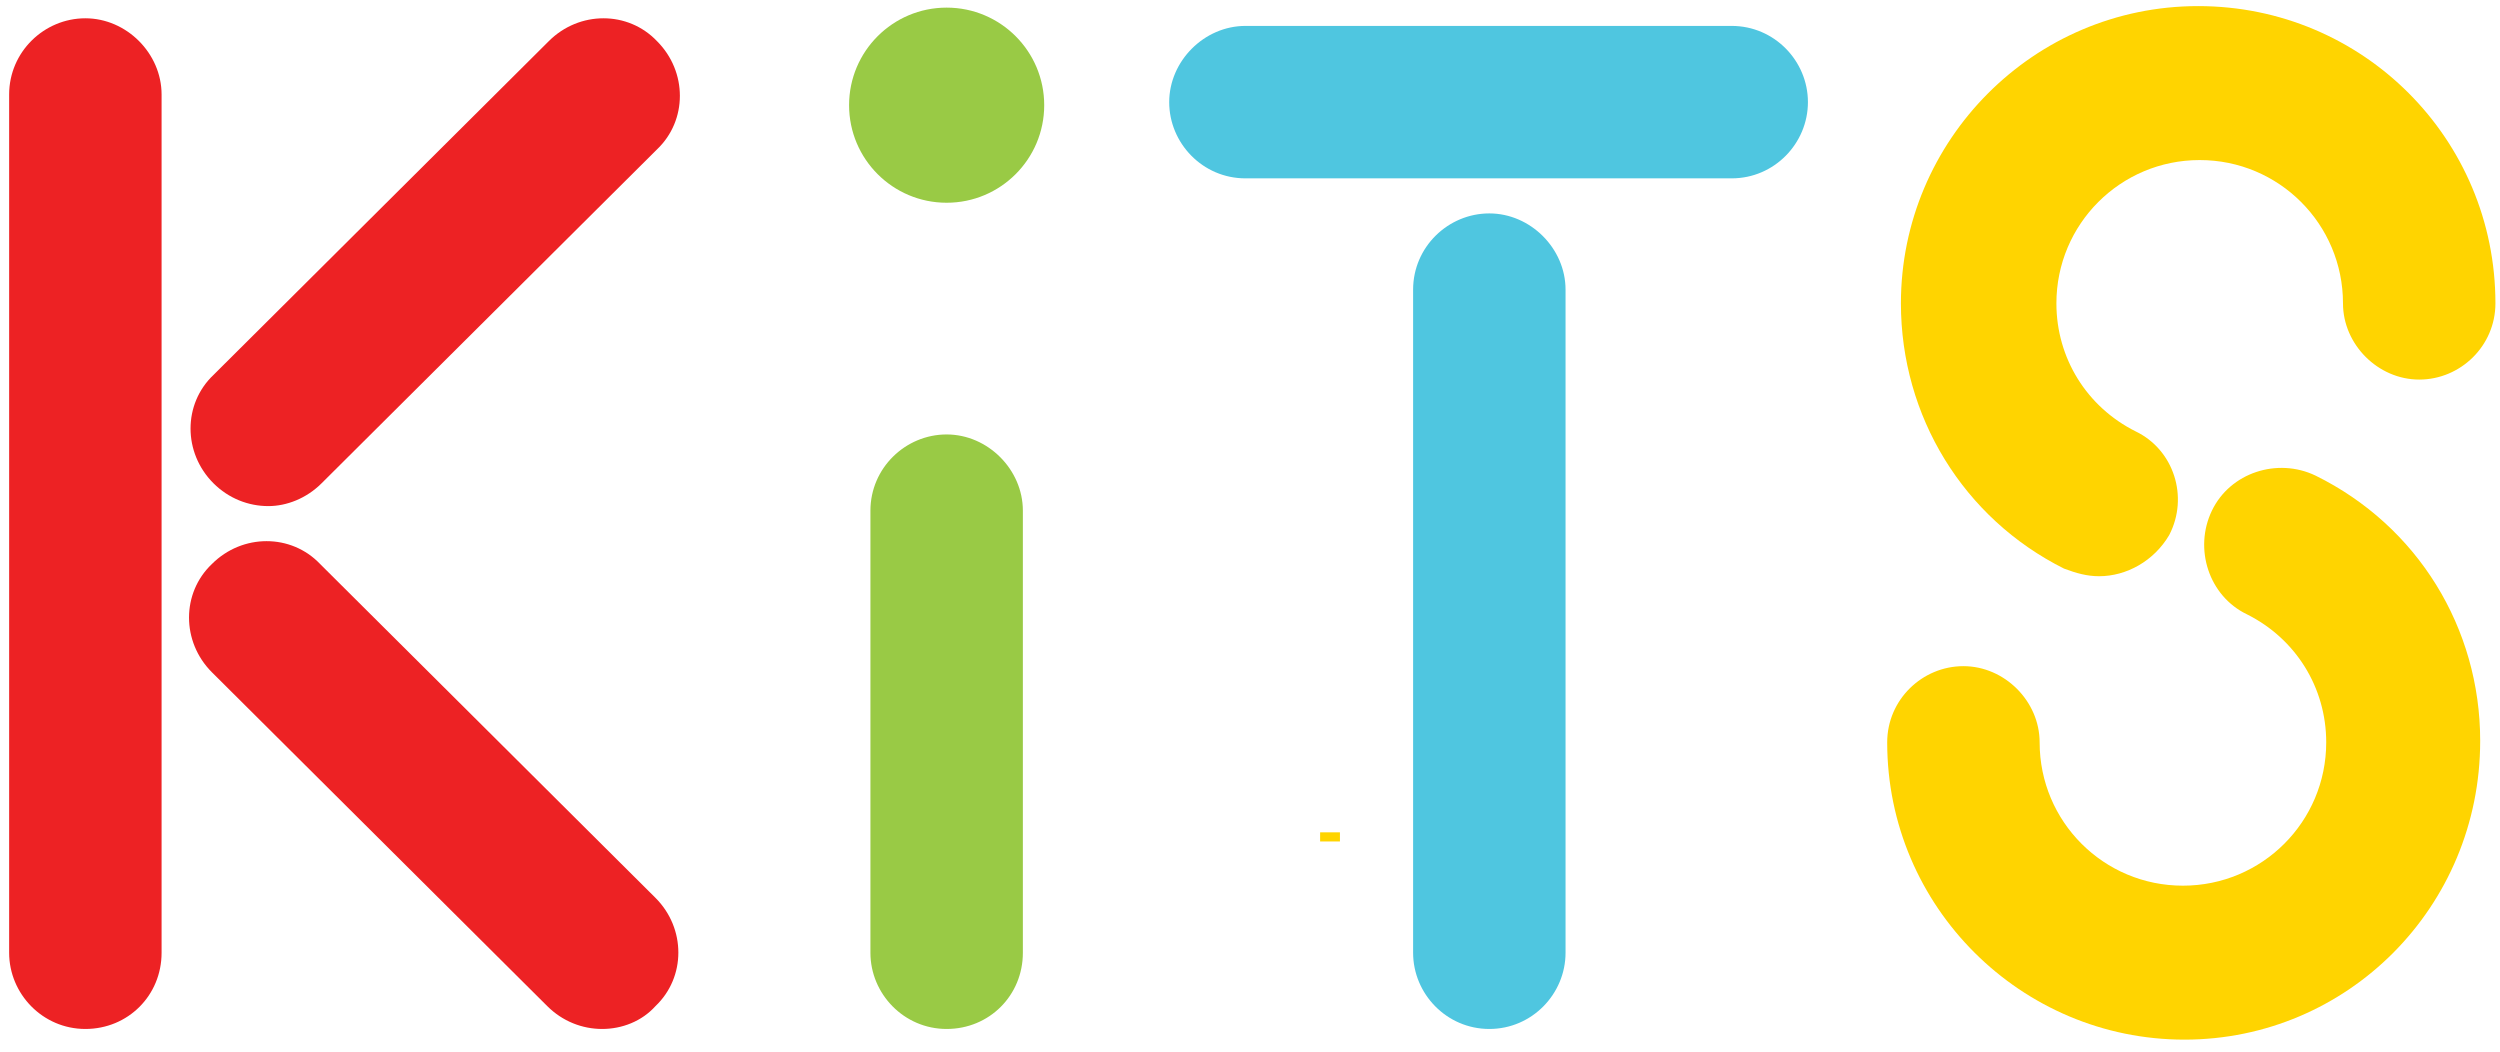
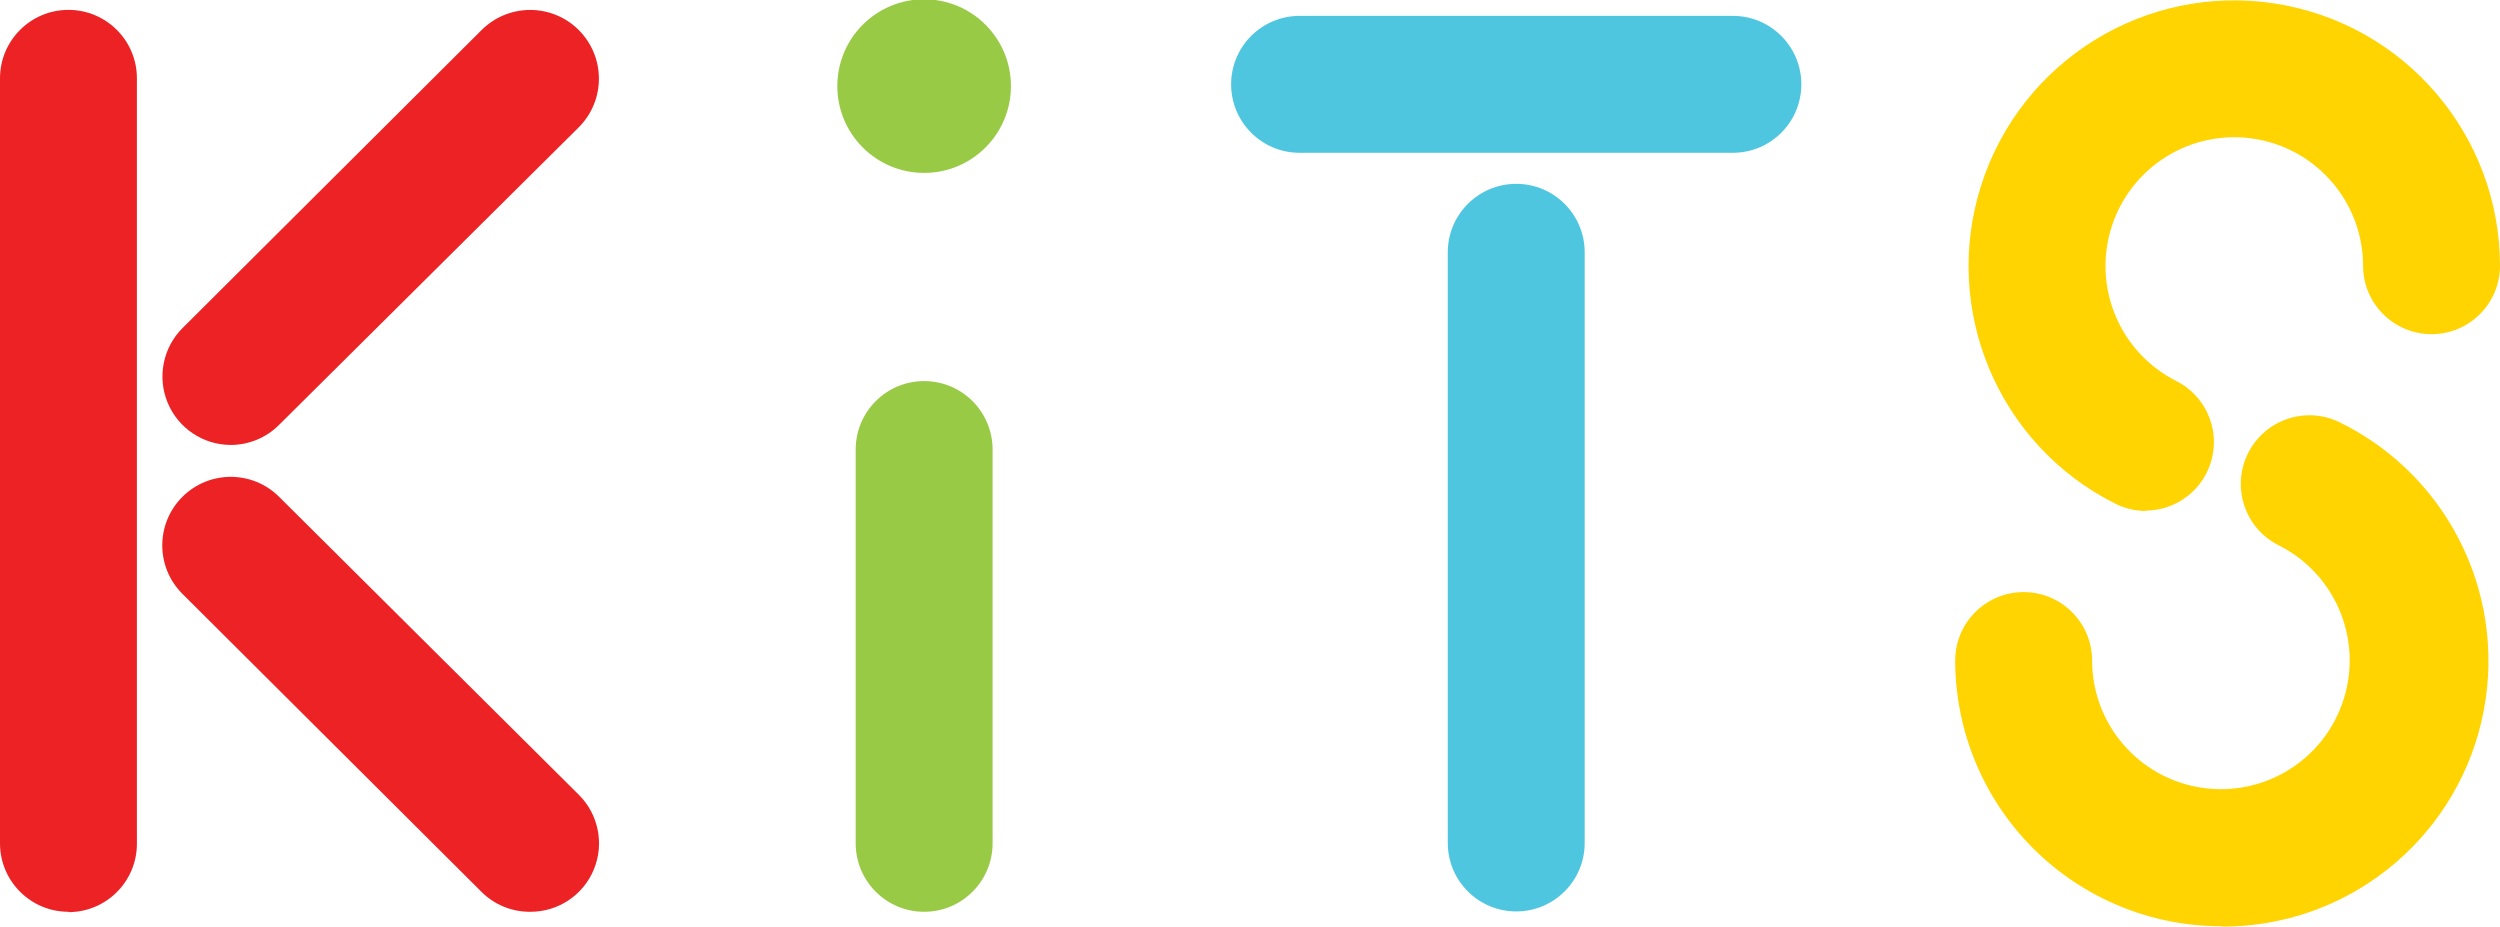
- <svg xmlns="http://www.w3.org/2000/svg" width="164" height="69" viewBox="0 0 164 69">
-   <g fill="none" fill-rule="evenodd">
-     <path d="M113.6 11.7H81.7c-2.8 0-5-2.3-5-5s2.3-5 5-5h31.9c2.8 0 5 2.3 5 5s-2.2 5-5 5z" fill="#4FC6E0" />
-     <path d="M5.6 67.5c-2.8 0-5-2.3-5-5V6.2c0-2.8 2.3-5 5-5s5 2.3 5 5v56.3c0 2.8-2.2 5-5 5zm33.9 0c-1.3 0-2.6-.5-3.6-1.5l-22-21.9c-2-2-2-5.2 0-7.1 2-2 5.2-2 7.1 0l22 21.9c2 2 2 5.2 0 7.1-.9 1-2.2 1.5-3.5 1.5zM17.6 33.2c-1.3 0-2.6-.5-3.6-1.5-2-2-2-5.2 0-7.1L36 2.7c2-2 5.2-2 7.1 0 2 2 2 5.2 0 7.1l-22 21.9c-1 1-2.3 1.5-3.5 1.5z" fill="#ED2224" />
-     <circle fill="#99CA45" cx="62.1" cy="6.9" r="6.4" />
-     <path d="M62.1 67.5c-2.8 0-5-2.3-5-5v-29c0-2.8 2.3-5 5-5s5 2.3 5 5v29c0 2.8-2.2 5-5 5z" fill="#99CA45" />
-     <path d="M97.7 67.5c-2.8 0-5-2.3-5-5V19c0-2.8 2.3-5 5-5s5 2.3 5 5v43.5c0 2.7-2.2 5-5 5z" fill="#4FC6E0" />
-     <path d="M137.7 37.8c-.8 0-1.5-.2-2.3-.5-6.6-3.3-10.7-10-10.7-17.4 0-10.7 8.7-19.5 19.5-19.5s19.5 8.7 19.5 19.5c0 2.8-2.3 5-5 5s-5-2.3-5-5c0-5.2-4.2-9.4-9.4-9.4s-9.4 4.2-9.4 9.4c0 3.6 2 6.8 5.2 8.4 2.5 1.2 3.5 4.3 2.2 6.8-1 1.7-2.8 2.7-4.6 2.7z" fill="#FFD400" />
-     <path d="M143.3 68.2c-10.7 0-19.5-8.7-19.5-19.5 0-2.8 2.3-5 5-5s5 2.3 5 5c0 5.2 4.2 9.4 9.4 9.4s9.4-4.2 9.4-9.4c0-3.6-2-6.8-5.2-8.4-2.5-1.2-3.5-4.3-2.3-6.8 1.2-2.5 4.3-3.5 6.8-2.3 6.7 3.3 10.8 10 10.8 17.4 0 10.9-8.7 19.6-19.4 19.6zM86.6 54.6h1.3v.6h-1.3v-.6z" fill="#FFD400" />
+ <svg xmlns="http://www.w3.org/2000/svg" id="Ebene_1" data-name="Ebene 1" viewBox="0 0 70.85 26.25">
+   <defs>
+     <style>.cls-1{fill:none;}.cls-2{clip-path:url(#clip-path);}.cls-3{fill:#ed2224;}.cls-4{fill:#99ca45;}.cls-5{fill:#4fc6e0;}.cls-6{fill:#ffd400;}</style>
+     <clipPath id="clip-path" transform="translate(-17.59 -17.02)">
+       <rect class="cls-1" width="106" height="61.34" />
+     </clipPath>
+   </defs>
+   <g class="cls-2">
+     <path class="cls-3" d="M19.53,42.86a1.94,1.94,0,0,1-1.94-1.94V19.24a1.94,1.94,0,1,1,3.88,0V40.93a1.94,1.94,0,0,1-1.94,1.94" transform="translate(-17.59 -17.02)" />
+     <path class="cls-3" d="M32.6,42.86a1.93,1.93,0,0,1-1.37-.57l-8.47-8.44a1.94,1.94,0,1,1,2.74-2.75L34,39.55a1.94,1.94,0,0,1-1.37,3.31" transform="translate(-17.59 -17.02)" />
+     <path class="cls-3" d="M24.13,29.63a1.94,1.94,0,0,1-1.37-3.31l8.47-8.44A1.94,1.94,0,0,1,34,20.62L25.5,29.06a1.94,1.94,0,0,1-1.37.57" transform="translate(-17.59 -17.02)" />
+     <path class="cls-4" d="M43.78,17a2.46,2.46,0,1,0,2.46,2.46A2.46,2.46,0,0,0,43.78,17" transform="translate(-17.59 -17.02)" />
+     <path class="cls-4" d="M43.78,42.86a1.94,1.94,0,0,1-1.94-1.94V29.76a1.94,1.94,0,1,1,3.88,0V40.92a1.94,1.94,0,0,1-1.94,1.94" transform="translate(-17.59 -17.02)" />
+     <path class="cls-5" d="M66.7,21.35H54.42a1.94,1.94,0,0,1,0-3.88H66.7a1.94,1.94,0,0,1,0,3.88" transform="translate(-17.59 -17.02)" />
+     <path class="cls-5" d="M60.56,42.85a1.94,1.94,0,0,1-1.94-1.94V24.17a1.94,1.94,0,1,1,3.88,0V40.91a1.94,1.94,0,0,1-1.94,1.94" transform="translate(-17.59 -17.02)" />
+     <path class="cls-6" d="M78.4,31.5a1.92,1.92,0,0,1-.87-.21,7.53,7.53,0,1,1,10.91-6.74,1.94,1.94,0,1,1-3.88,0,3.65,3.65,0,1,0-5.29,3.27,1.94,1.94,0,0,1-.87,3.67" transform="translate(-17.59 -17.02)" />
+     <path class="cls-6" d="M80.57,43.27A7.54,7.54,0,0,1,73,35.74a1.94,1.94,0,1,1,3.88,0,3.65,3.65,0,1,0,5.28-3.27A1.94,1.94,0,1,1,83.92,29a7.53,7.53,0,0,1-3.35,14.28" transform="translate(-17.59 -17.02)" />
  </g>
</svg>
